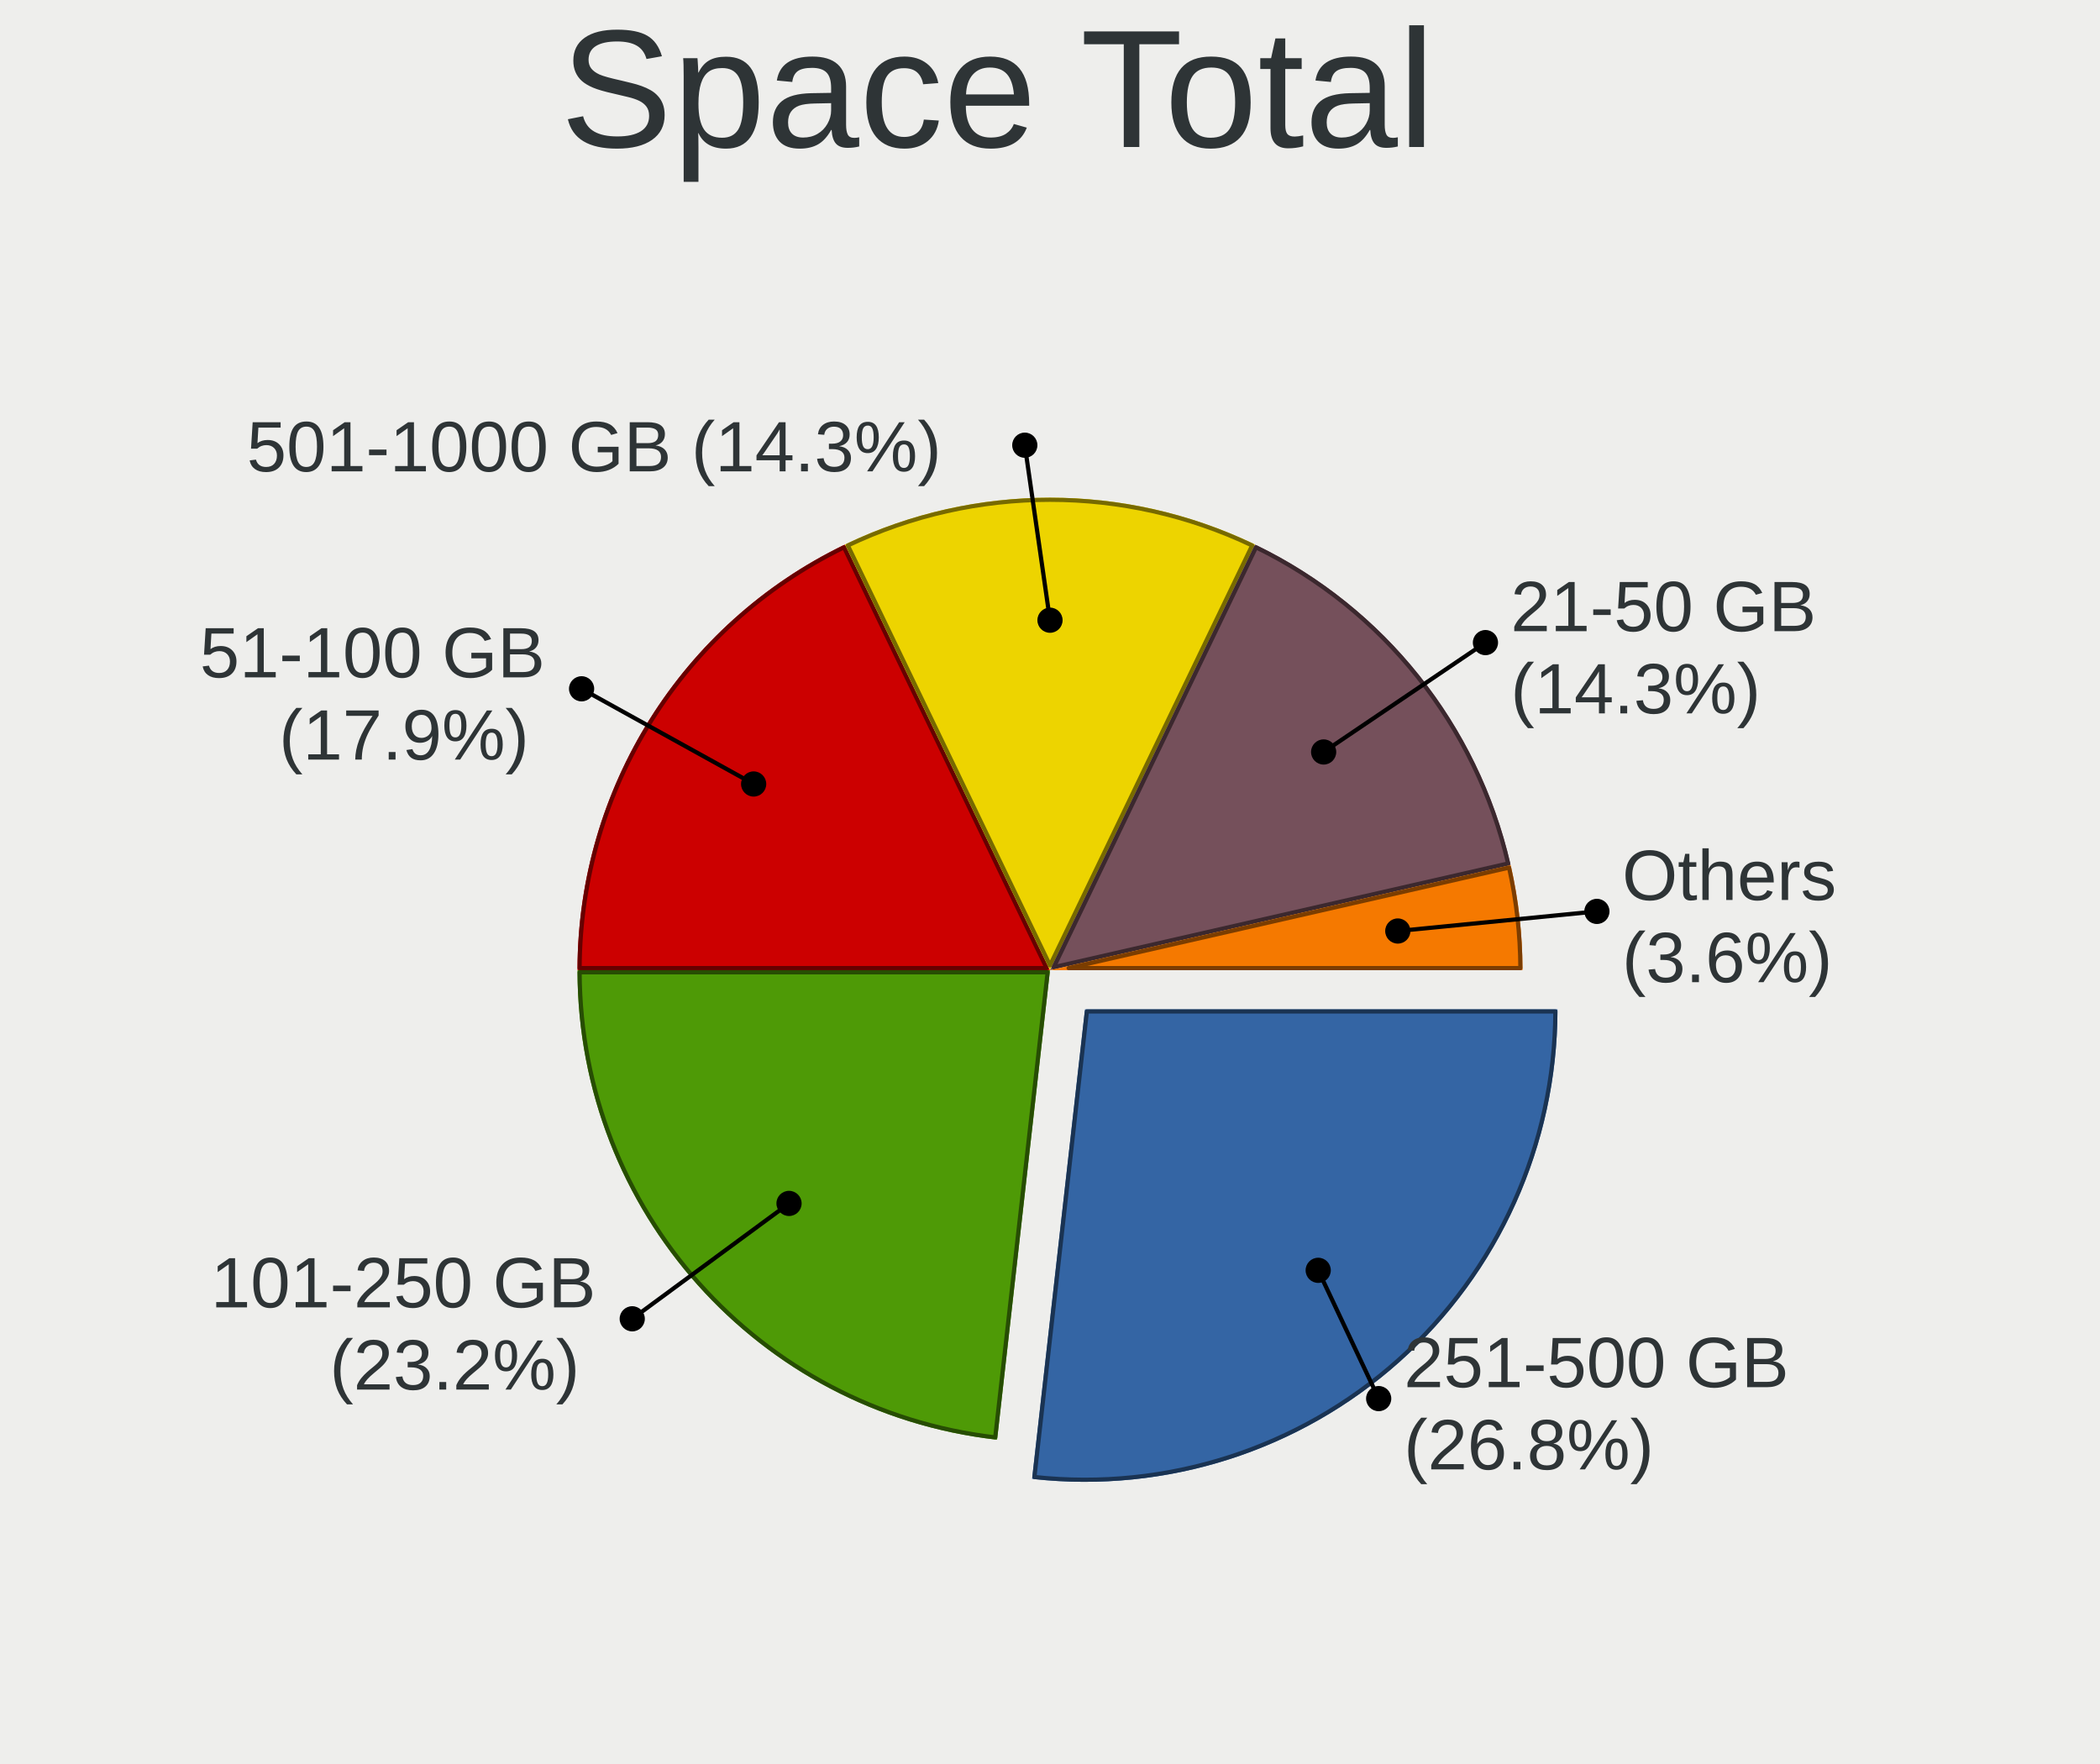
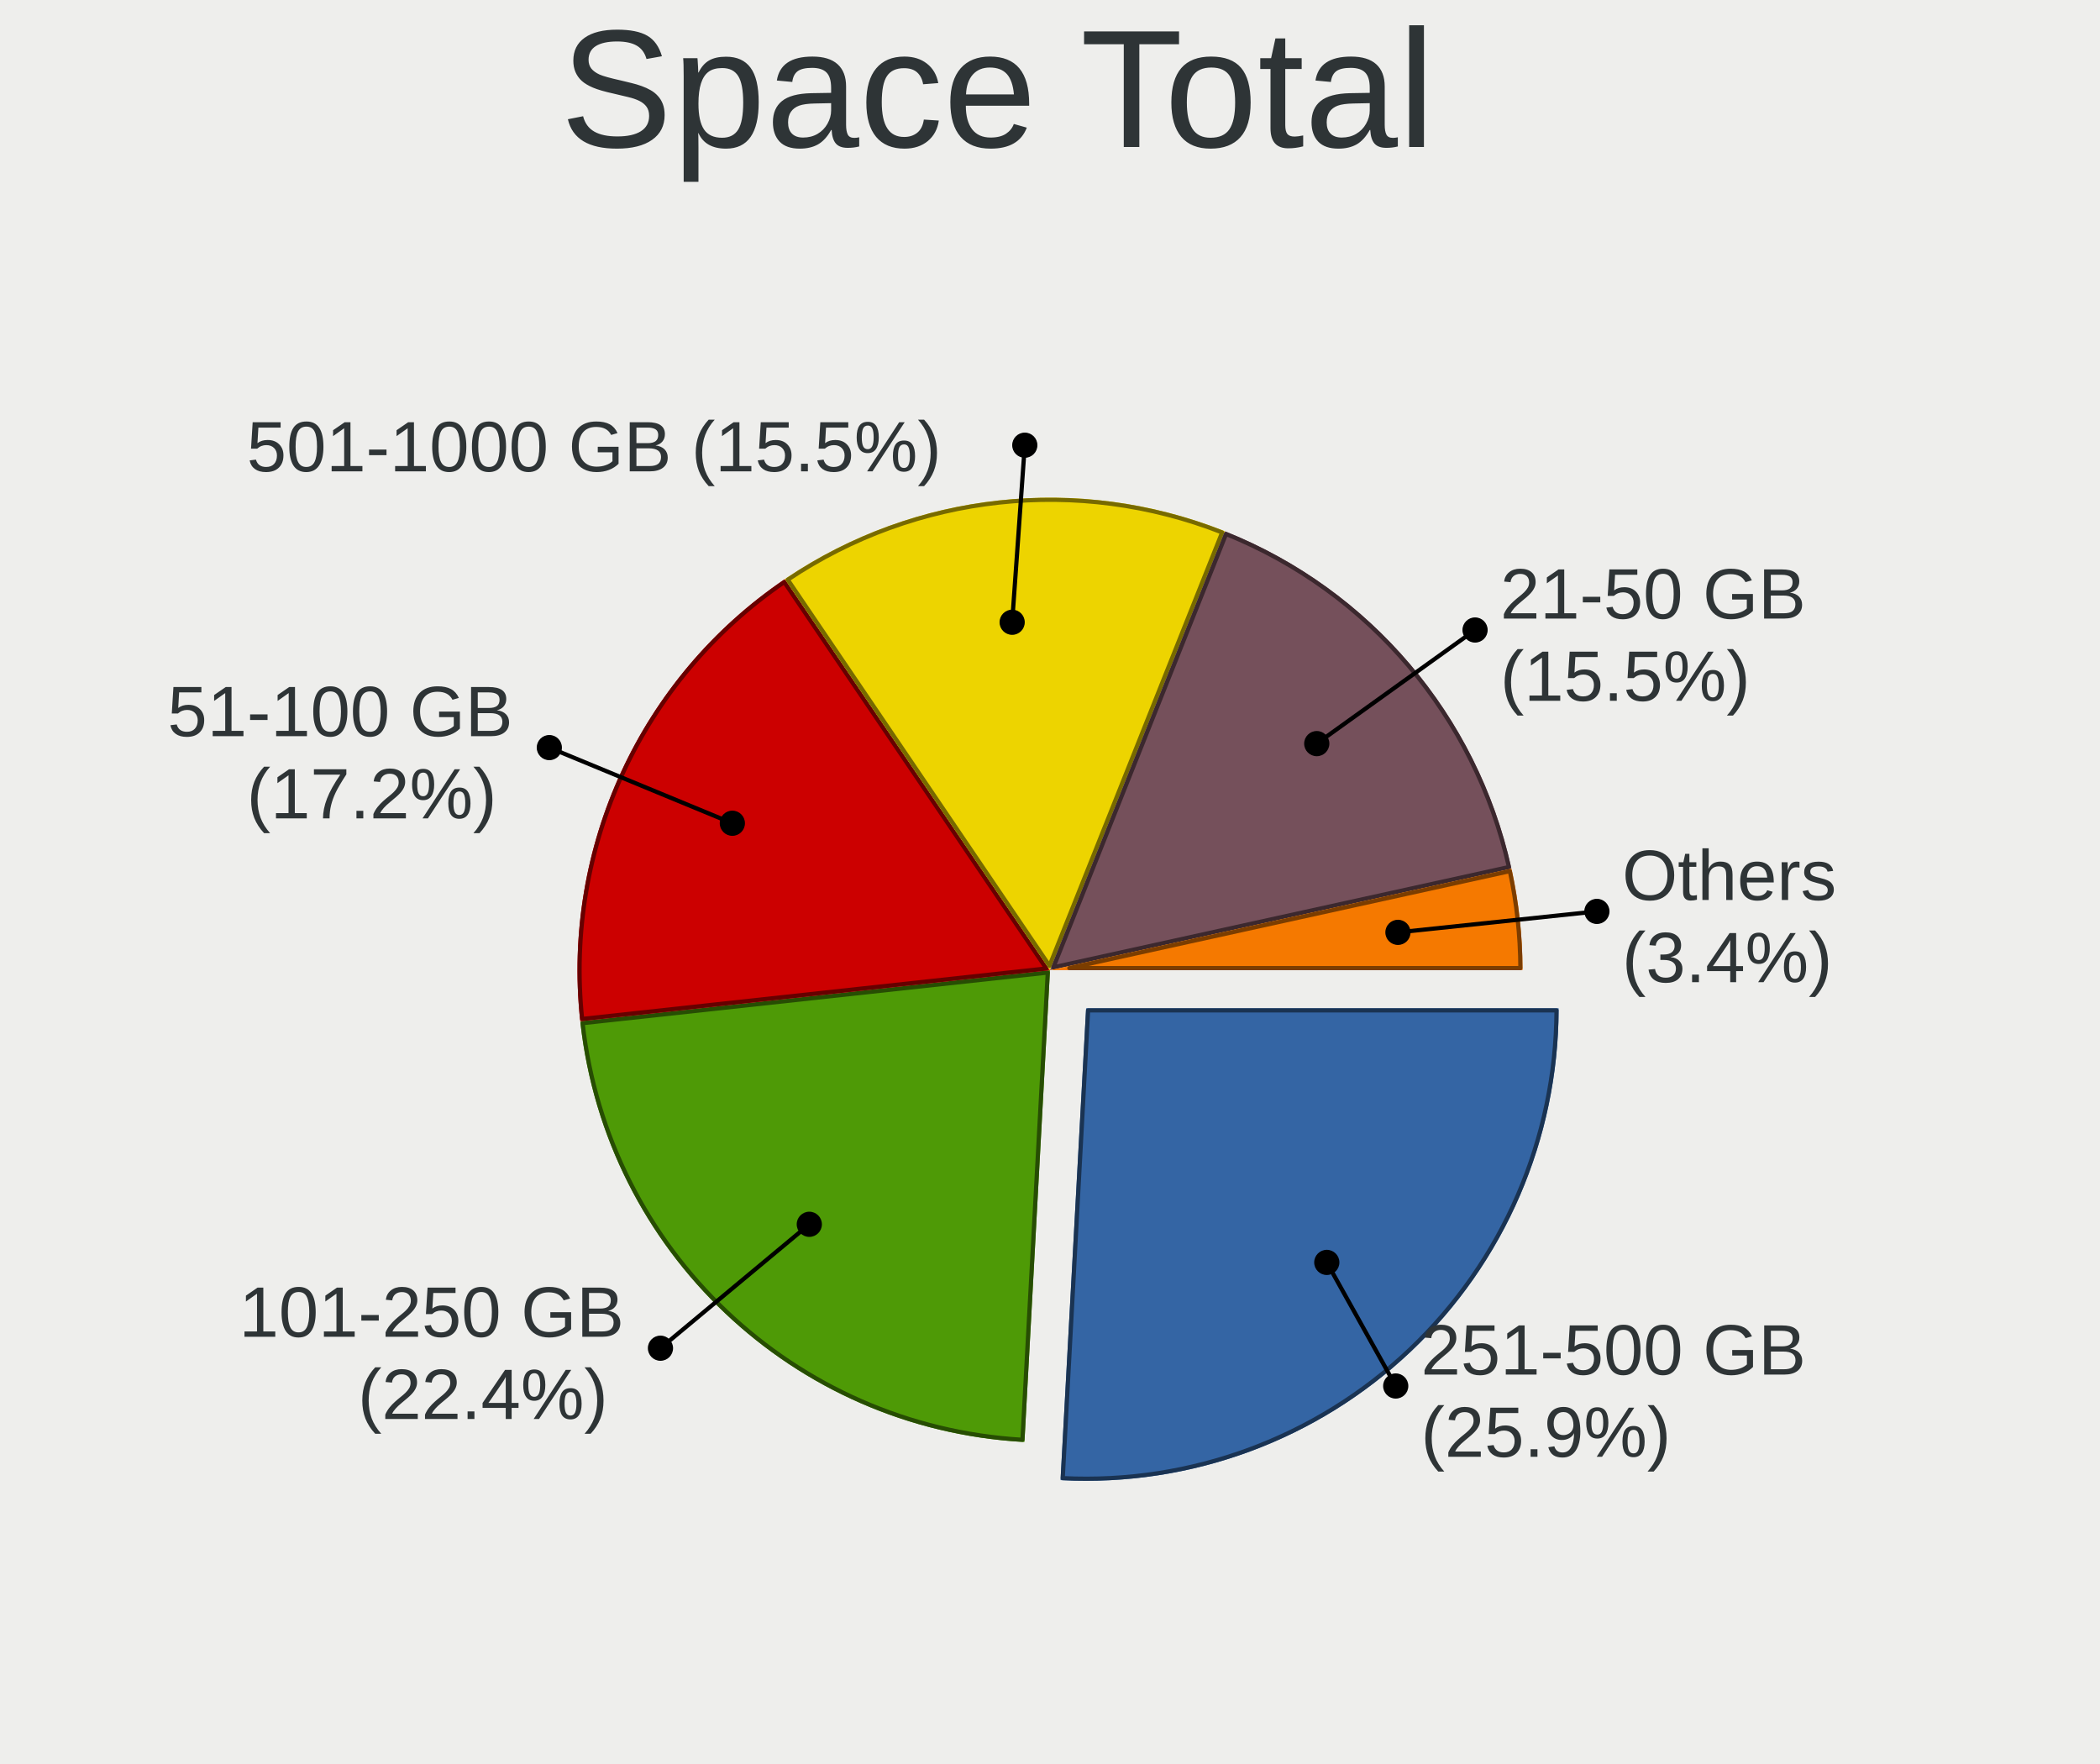
<svg xmlns="http://www.w3.org/2000/svg" width="500" height="420" version="1.0" id="ezcGraph">
  <defs />
  <g id="ezcGraphChart" color-rendering="optimizeQuality" shape-rendering="geometricPrecision" text-rendering="optimizeLegibility">
    <path d=" M 0,420 L 0,0 L 500,0 L 500,420 L 0,420 z " style="fill: #eeeeec; fill-opacity: 1.00; stroke: none;" id="ezcGraphPolygon_1" />
    <path d=" M 0,42 L 0,0 L 500,0 L 500,42 L 0,42 z " style="fill: #000000; fill-opacity: 0.00; stroke: none;" id="ezcGraphPolygon_2" />
-     <path d="M 258.33,240.32 L 370.83,240.32 A 112.50,112.50 0 0,1 245.73,352.11 z" style="fill: #3465a4; fill-opacity: 1.00; stroke: none; cursor: pointer;" id="ezcGraphCircleSector_4" />
-     <path d="M 258.78,240.82 L 370.33,240.82 A 112.00,112.00 0 0,1 246.29,351.67 z" style="fill: none; stroke: #1a3352; stroke-width: 1; stroke-opacity: 1.00; stroke-linecap: round; stroke-linejoin: round;" id="ezcGraphCircleSector_5" />
-     <path d="M 250.00,231.00 L 237.40,342.79 A 112.50,112.50 0 0,1 137.50,231.00 z" style="fill: #4e9a06; fill-opacity: 1.00; stroke: none; cursor: pointer;" id="ezcGraphCircleSector_6" />
-     <path d="M 249.44,231.50 L 236.96,342.24 A 112.00,112.00 0 0,1 138.00,231.50 z" style="fill: none; stroke: #274d03; stroke-width: 1; stroke-opacity: 1.00; stroke-linecap: round; stroke-linejoin: round;" id="ezcGraphCircleSector_7" />
-     <path d="M 250.00,231.00 L 137.50,231.00 A 112.50,112.50 0 0,1 201.19,129.64 z" style="fill: #cc0000; fill-opacity: 1.00; stroke: none; cursor: pointer;" id="ezcGraphCircleSector_8" />
-     <path d="M 249.20,230.50 L 138.00,230.50 A 112.00,112.00 0 0,1 200.95,130.31 z" style="fill: none; stroke: #660000; stroke-width: 1; stroke-opacity: 1.00; stroke-linecap: round; stroke-linejoin: round;" id="ezcGraphCircleSector_9" />
-     <path d="M 250.00,231.00 L 201.19,129.64 A 112.50,112.50 0 0,1 298.81,129.64 z" style="fill: #edd400; fill-opacity: 1.00; stroke: none; cursor: pointer;" id="ezcGraphCircleSector_10" />
-     <path d="M 250.00,229.85 L 201.86,129.87 A 112.00,112.00 0 0,1 298.14,129.87 z" style="fill: none; stroke: #776a00; stroke-width: 1; stroke-opacity: 1.00; stroke-linecap: round; stroke-linejoin: round;" id="ezcGraphCircleSector_11" />
-     <path d="M 250.00,231.00 L 298.81,129.64 A 112.50,112.50 0 0,1 359.68,205.97 z" style="fill: #75505b; fill-opacity: 1.00; stroke: none; cursor: pointer;" id="ezcGraphCircleSector_12" />
-     <path d="M 250.90,230.28 L 299.05,130.31 A 112.00,112.00 0 0,1 359.08,205.59 z" style="fill: none; stroke: #3b282e; stroke-width: 1; stroke-opacity: 1.00; stroke-linecap: round; stroke-linejoin: round;" id="ezcGraphCircleSector_13" />
-     <path d="M 250.00,231.00 L 359.68,205.97 A 112.50,112.50 0 0,1 362.50,231.00 z" style="fill: #f57900; fill-opacity: 1.00; stroke: none;" id="ezcGraphCircleSector_14" />
-     <path d="M 254.44,230.50 L 359.30,206.57 A 112.00,112.00 0 0,1 362.00,230.50 z" style="fill: none; stroke: #7b3d00; stroke-width: 1; stroke-opacity: 1.00; stroke-linecap: round; stroke-linejoin: round;" id="ezcGraphCircleSector_15" />
-     <path d=" M 250,147.667 L 244,106" style="fill: none; stroke: #000000; stroke-width: 1; stroke-opacity: 1.00; stroke-linecap: round; stroke-linejoin: round;" id="ezcGraphLine_16" />
-     <ellipse cx="250" cy="147.667" rx="3" ry="3" style="fill: #000000; fill-opacity: 1.00; stroke: none;" id="ezcGraphCircle_17" />
+     <path d="M 258.60,240.07 L 371.10,240.07 A 112.50,112.50 0 0,1 252.51,352.41 z" style="fill: #3465a4; fill-opacity: 1.00; stroke: none; cursor: pointer;" id="ezcGraphCircleSector_4" />
+     <path d="M 259.07,240.57 L 370.60,240.57 A 112.00,112.00 0 0,1 253.03,351.94 z" style="fill: none; stroke: #1a3352; stroke-width: 1; stroke-opacity: 1.00; stroke-linecap: round; stroke-linejoin: round;" id="ezcGraphCircleSector_5" />
+     <path d="M 250.00,231.00 L 243.91,343.34 A 112.50,112.50 0 0,1 138.16,243.16 z" style="fill: #4e9a06; fill-opacity: 1.00; stroke: none; cursor: pointer;" id="ezcGraphCircleSector_6" />
+     <path d="M 249.47,231.56 L 243.44,342.81 A 112.00,112.00 0 0,1 138.71,243.61 z" style="fill: none; stroke: #274d03; stroke-width: 1; stroke-opacity: 1.00; stroke-linecap: round; stroke-linejoin: round;" id="ezcGraphCircleSector_7" />
+     <path d="M 250.00,231.00 L 138.16,243.16 A 112.50,112.50 0 0,1 186.87,137.88 z" style="fill: #cc0000; fill-opacity: 1.00; stroke: none; cursor: pointer;" id="ezcGraphCircleSector_8" />
+     <path d="M 249.12,230.59 L 138.60,242.61 A 112.00,112.00 0 0,1 186.73,138.58 z" style="fill: none; stroke: #660000; stroke-width: 1; stroke-opacity: 1.00; stroke-linecap: round; stroke-linejoin: round;" id="ezcGraphCircleSector_9" />
+     <path d="M 250.00,231.00 L 186.87,137.88 A 112.50,112.50 0 0,1 291.64,126.49 z" style="fill: #edd400; fill-opacity: 1.00; stroke: none; cursor: pointer;" id="ezcGraphCircleSector_10" />
+     <path d="M 249.88,229.94 L 187.56,138.02 A 112.00,112.00 0 0,1 290.99,126.77 z" style="fill: none; stroke: #776a00; stroke-width: 1; stroke-opacity: 1.00; stroke-linecap: round; stroke-linejoin: round;" id="ezcGraphCircleSector_11" />
+     <path d="M 250.00,231.00 L 291.64,126.49 A 112.50,112.50 0 0,1 359.87,206.82 z" style="fill: #75505b; fill-opacity: 1.00; stroke: none; cursor: pointer;" id="ezcGraphCircleSector_12" />
+     <path d="M 250.81,230.31 L 291.92,127.14 A 112.00,112.00 0 0,1 359.27,206.44 z" style="fill: none; stroke: #3b282e; stroke-width: 1; stroke-opacity: 1.00; stroke-linecap: round; stroke-linejoin: round;" id="ezcGraphCircleSector_13" />
+     <path d="M 250.00,231.00 L 359.87,206.82 A 112.50,112.50 0 0,1 362.50,231.00 z" style="fill: #f57900; fill-opacity: 1.00; stroke: none;" id="ezcGraphCircleSector_14" />
+     <path d="M 254.60,230.50 L 359.49,207.41 A 112.00,112.00 0 0,1 362.00,230.50 z" style="fill: none; stroke: #7b3d00; stroke-width: 1; stroke-opacity: 1.00; stroke-linecap: round; stroke-linejoin: round;" id="ezcGraphCircleSector_15" />
+     <path d=" M 240.99,148.155 L 244,106" style="fill: none; stroke: #000000; stroke-width: 1; stroke-opacity: 1.00; stroke-linecap: round; stroke-linejoin: round;" id="ezcGraphLine_16" />
+     <ellipse cx="240.99" cy="148.155" rx="3" ry="3" style="fill: #000000; fill-opacity: 1.00; stroke: none;" id="ezcGraphCircle_17" />
    <ellipse cx="244" cy="106" rx="3" ry="3" style="fill: #000000; fill-opacity: 1.00; stroke: none;" id="ezcGraphCircle_18" />
-     <path d=" M 179.44,186.664 L 138.473,164" style="fill: none; stroke: #000000; stroke-width: 1; stroke-opacity: 1.00; stroke-linecap: round; stroke-linejoin: round;" id="ezcGraphLine_20" />
-     <ellipse cx="179.44" cy="186.664" rx="3" ry="3" style="fill: #000000; fill-opacity: 1.00; stroke: none;" id="ezcGraphCircle_21" />
-     <ellipse cx="138.473" cy="164" rx="3" ry="3" style="fill: #000000; fill-opacity: 1.00; stroke: none;" id="ezcGraphCircle_22" />
-     <path d=" M 187.863,286.529 L 150.533,314" style="fill: none; stroke: #000000; stroke-width: 1; stroke-opacity: 1.00; stroke-linecap: round; stroke-linejoin: round;" id="ezcGraphLine_24" />
-     <ellipse cx="187.863" cy="286.529" rx="3" ry="3" style="fill: #000000; fill-opacity: 1.00; stroke: none;" id="ezcGraphCircle_25" />
-     <ellipse cx="150.533" cy="314" rx="3" ry="3" style="fill: #000000; fill-opacity: 1.00; stroke: none;" id="ezcGraphCircle_26" />
-     <path d=" M 315.153,179.042 L 353.678,153" style="fill: none; stroke: #000000; stroke-width: 1; stroke-opacity: 1.00; stroke-linecap: round; stroke-linejoin: round;" id="ezcGraphLine_28" />
-     <ellipse cx="315.153" cy="179.042" rx="3" ry="3" style="fill: #000000; fill-opacity: 1.00; stroke: none;" id="ezcGraphCircle_29" />
-     <ellipse cx="353.678" cy="153" rx="3" ry="3" style="fill: #000000; fill-opacity: 1.00; stroke: none;" id="ezcGraphCircle_30" />
-     <path d=" M 332.809,221.67 L 380.214,217" style="fill: none; stroke: #000000; stroke-width: 1; stroke-opacity: 1.00; stroke-linecap: round; stroke-linejoin: round;" id="ezcGraphLine_32" />
-     <ellipse cx="332.809" cy="221.67" rx="3" ry="3" style="fill: #000000; fill-opacity: 1.00; stroke: none;" id="ezcGraphCircle_33" />
+     <path d=" M 174.369,196.009 L 130.792,178" style="fill: none; stroke: #000000; stroke-width: 1; stroke-opacity: 1.00; stroke-linecap: round; stroke-linejoin: round;" id="ezcGraphLine_20" />
+     <ellipse cx="174.369" cy="196.009" rx="3" ry="3" style="fill: #000000; fill-opacity: 1.00; stroke: none;" id="ezcGraphCircle_21" />
+     <ellipse cx="130.792" cy="178" rx="3" ry="3" style="fill: #000000; fill-opacity: 1.00; stroke: none;" id="ezcGraphCircle_22" />
+     <path d=" M 192.692,291.5 L 157.253,321" style="fill: none; stroke: #000000; stroke-width: 1; stroke-opacity: 1.00; stroke-linecap: round; stroke-linejoin: round;" id="ezcGraphLine_24" />
+     <ellipse cx="192.692" cy="291.5" rx="3" ry="3" style="fill: #000000; fill-opacity: 1.00; stroke: none;" id="ezcGraphCircle_25" />
+     <ellipse cx="157.253" cy="321" rx="3" ry="3" style="fill: #000000; fill-opacity: 1.00; stroke: none;" id="ezcGraphCircle_26" />
+     <path d=" M 313.514,177.051 L 351.205,150" style="fill: none; stroke: #000000; stroke-width: 1; stroke-opacity: 1.00; stroke-linecap: round; stroke-linejoin: round;" id="ezcGraphLine_28" />
+     <ellipse cx="313.514" cy="177.051" rx="3" ry="3" style="fill: #000000; fill-opacity: 1.00; stroke: none;" id="ezcGraphCircle_29" />
+     <ellipse cx="351.205" cy="150" rx="3" ry="3" style="fill: #000000; fill-opacity: 1.00; stroke: none;" id="ezcGraphCircle_30" />
+     <path d=" M 332.845,221.99 L 380.214,217" style="fill: none; stroke: #000000; stroke-width: 1; stroke-opacity: 1.00; stroke-linecap: round; stroke-linejoin: round;" id="ezcGraphLine_32" />
+     <ellipse cx="332.845" cy="221.99" rx="3" ry="3" style="fill: #000000; fill-opacity: 1.00; stroke: none;" id="ezcGraphCircle_33" />
    <ellipse cx="380.214" cy="217" rx="3" ry="3" style="fill: #000000; fill-opacity: 1.00; stroke: none;" id="ezcGraphCircle_34" />
-     <path d=" M 313.858,302.457 L 328.257,333" style="fill: none; stroke: #000000; stroke-width: 1; stroke-opacity: 1.00; stroke-linecap: round; stroke-linejoin: round;" id="ezcGraphLine_36" />
-     <ellipse cx="313.858" cy="302.457" rx="3" ry="3" style="fill: #000000; fill-opacity: 1.00; stroke: none;" id="ezcGraphCircle_37" />
-     <ellipse cx="328.257" cy="333" rx="3" ry="3" style="fill: #000000; fill-opacity: 1.00; stroke: none;" id="ezcGraphCircle_38" />
+     <path d=" M 315.904,300.575 L 332.315,330" style="fill: none; stroke: #000000; stroke-width: 1; stroke-opacity: 1.00; stroke-linecap: round; stroke-linejoin: round;" id="ezcGraphLine_36" />
+     <ellipse cx="315.904" cy="300.575" rx="3" ry="3" style="fill: #000000; fill-opacity: 1.00; stroke: none;" id="ezcGraphCircle_37" />
+     <ellipse cx="332.315" cy="330" rx="3" ry="3" style="fill: #000000; fill-opacity: 1.00; stroke: none;" id="ezcGraphCircle_38" />
    <g id="ezcGraphTextBox_3">
      <path d=" M 132.9,42 L 132.9,0.5 L 367.6,0.5 L 367.6,42 L 132.9,42 z " style="fill: #ffffff; fill-opacity: 0.00; stroke: none;" id="ezcGraphPolygon_40" />
      <text id="ezcGraphTextBox_3_text" x="133.4" text-length="233.2px" y="35" style="font-size: 40px; font-family: 'Arial'; fill: #2e3436; fill-opacity: 1.00; stroke: none;">Space Total</text>
    </g>
    <g id="ezcGraphTextBox_19" style=" cursor: pointer;">
      <path d=" M 58.254,115.9 L 58.254,96.6 L 239,96.6 L 239,115.9 L 58.254,115.9 z " style="fill: #ffffff; fill-opacity: 0.00; stroke: none;" id="ezcGraphPolygon_41" />
-       <text id="ezcGraphTextBox_19_text" x="58.754" text-length="179.246px" y="112.23" style="font-size: 17px; font-family: 'Arial'; fill: #2e3436; fill-opacity: 1.00; stroke: none;">501-1000 GB (14.3%)</text>
+       <text id="ezcGraphTextBox_19_text" x="58.754" text-length="179.246px" y="112.23" style="font-size: 17px; font-family: 'Arial'; fill: #2e3436; fill-opacity: 1.00; stroke: none;">501-1000 GB (15.5%)</text>
    </g>
    <g id="ezcGraphTextBox_23" style=" cursor: pointer;">
-       <path d=" M 47.067,182.85 L 47.067,145.65 L 133.473,145.65 L 133.473,182.85 L 47.067,182.85 z " style="fill: #ffffff; fill-opacity: 0.00; stroke: none;" id="ezcGraphPolygon_42" />
-       <text id="ezcGraphTextBox_23_text" x="47.567" text-length="84.906px" y="161.28" style="font-size: 17px; font-family: 'Arial'; fill: #2e3436; fill-opacity: 1.00; stroke: none;">51-100 GB</text>
-       <text id="ezcGraphTextBox_23_text" x="66.435" text-length="66.038px" y="180.86" style="font-size: 17px; font-family: 'Arial'; fill: #2e3436; fill-opacity: 1.00; stroke: none;">(17.9%)</text>
+       <path d=" M 39.386,196.85 L 39.386,159.65 L 125.792,159.65 L 125.792,196.85 L 39.386,196.85 z " style="fill: #ffffff; fill-opacity: 0.00; stroke: none;" id="ezcGraphPolygon_42" />
+       <text id="ezcGraphTextBox_23_text" x="39.886" text-length="84.906px" y="175.28" style="font-size: 17px; font-family: 'Arial'; fill: #2e3436; fill-opacity: 1.00; stroke: none;">51-100 GB</text>
+       <text id="ezcGraphTextBox_23_text" x="58.754" text-length="66.038px" y="194.86" style="font-size: 17px; font-family: 'Arial'; fill: #2e3436; fill-opacity: 1.00; stroke: none;">(17.2%)</text>
    </g>
    <g id="ezcGraphTextBox_27" style=" cursor: pointer;">
-       <path d=" M 49.693,332.85 L 49.693,295.65 L 145.533,295.65 L 145.533,332.85 L 49.693,332.85 z " style="fill: #ffffff; fill-opacity: 0.00; stroke: none;" id="ezcGraphPolygon_43" />
-       <text id="ezcGraphTextBox_27_text" x="50.193" text-length="94.34px" y="311.28" style="font-size: 17px; font-family: 'Arial'; fill: #2e3436; fill-opacity: 1.00; stroke: none;">101-250 GB</text>
-       <text id="ezcGraphTextBox_27_text" x="78.495" text-length="66.038px" y="330.86" style="font-size: 17px; font-family: 'Arial'; fill: #2e3436; fill-opacity: 1.00; stroke: none;">(23.2%)</text>
+       <path d=" M 56.413,339.85 L 56.413,302.65 L 152.253,302.65 L 152.253,339.85 L 56.413,339.85 z " style="fill: #ffffff; fill-opacity: 0.00; stroke: none;" id="ezcGraphPolygon_43" />
+       <text id="ezcGraphTextBox_27_text" x="56.913" text-length="94.34px" y="318.28" style="font-size: 17px; font-family: 'Arial'; fill: #2e3436; fill-opacity: 1.00; stroke: none;">101-250 GB</text>
+       <text id="ezcGraphTextBox_27_text" x="85.215" text-length="66.038px" y="337.86" style="font-size: 17px; font-family: 'Arial'; fill: #2e3436; fill-opacity: 1.00; stroke: none;">(22.4%)</text>
    </g>
    <g id="ezcGraphTextBox_31" style=" cursor: pointer;">
-       <path d=" M 359.178,171.85 L 359.178,134.65 L 436.15,134.65 L 436.15,171.85 L 359.178,171.85 z " style="fill: #ffffff; fill-opacity: 0.00; stroke: none;" id="ezcGraphPolygon_44" />
-       <text id="ezcGraphTextBox_31_text" x="359.678" text-length="75.472px" y="150.28" style="font-size: 17px; font-family: 'Arial'; fill: #2e3436; fill-opacity: 1.00; stroke: none;">21-50 GB</text>
-       <text id="ezcGraphTextBox_31_text" x="359.678" text-length="66.038px" y="169.86" style="font-size: 17px; font-family: 'Arial'; fill: #2e3436; fill-opacity: 1.00; stroke: none;">(14.3%)</text>
+       <path d=" M 356.705,168.85 L 356.705,131.65 L 433.677,131.65 L 433.677,168.85 L 356.705,168.85 z " style="fill: #ffffff; fill-opacity: 0.00; stroke: none;" id="ezcGraphPolygon_44" />
+       <text id="ezcGraphTextBox_31_text" x="357.205" text-length="75.472px" y="147.28" style="font-size: 17px; font-family: 'Arial'; fill: #2e3436; fill-opacity: 1.00; stroke: none;">21-50 GB</text>
+       <text id="ezcGraphTextBox_31_text" x="357.205" text-length="66.038px" y="166.86" style="font-size: 17px; font-family: 'Arial'; fill: #2e3436; fill-opacity: 1.00; stroke: none;">(15.5%)</text>
    </g>
    <g id="ezcGraphTextBox_35">
      <path d=" M 385.714,235.85 L 385.714,198.65 L 443.817,198.65 L 443.817,235.85 L 385.714,235.85 z " style="fill: #ffffff; fill-opacity: 0.00; stroke: none;" id="ezcGraphPolygon_45" />
      <text id="ezcGraphTextBox_35_text" x="386.214" text-length="56.604px" y="214.28" style="font-size: 17px; font-family: 'Arial'; fill: #2e3436; fill-opacity: 1.00; stroke: none;">Others</text>
-       <text id="ezcGraphTextBox_35_text" x="386.214" text-length="56.604px" y="233.86" style="font-size: 17px; font-family: 'Arial'; fill: #2e3436; fill-opacity: 1.00; stroke: none;">(3.6%)</text>
+       <text id="ezcGraphTextBox_35_text" x="386.214" text-length="56.604px" y="233.86" style="font-size: 17px; font-family: 'Arial'; fill: #2e3436; fill-opacity: 1.00; stroke: none;">(3.4%)</text>
    </g>
    <g id="ezcGraphTextBox_39" style=" cursor: pointer;">
-       <path d=" M 333.757,351.85 L 333.757,314.65 L 429.596,314.65 L 429.596,351.85 L 333.757,351.85 z " style="fill: #ffffff; fill-opacity: 0.00; stroke: none;" id="ezcGraphPolygon_46" />
-       <text id="ezcGraphTextBox_39_text" x="334.257" text-length="94.34px" y="330.28" style="font-size: 17px; font-family: 'Arial'; fill: #2e3436; fill-opacity: 1.00; stroke: none;">251-500 GB</text>
-       <text id="ezcGraphTextBox_39_text" x="334.257" text-length="66.038px" y="349.86" style="font-size: 17px; font-family: 'Arial'; fill: #2e3436; fill-opacity: 1.00; stroke: none;">(26.8%)</text>
+       <path d=" M 337.815,348.85 L 337.815,311.65 L 433.655,311.65 L 433.655,348.85 L 337.815,348.85 z " style="fill: #ffffff; fill-opacity: 0.00; stroke: none;" id="ezcGraphPolygon_46" />
+       <text id="ezcGraphTextBox_39_text" x="338.315" text-length="94.34px" y="327.28" style="font-size: 17px; font-family: 'Arial'; fill: #2e3436; fill-opacity: 1.00; stroke: none;">251-500 GB</text>
+       <text id="ezcGraphTextBox_39_text" x="338.315" text-length="66.038px" y="346.86" style="font-size: 17px; font-family: 'Arial'; fill: #2e3436; fill-opacity: 1.00; stroke: none;">(25.9%)</text>
    </g>
  </g>
</svg>
